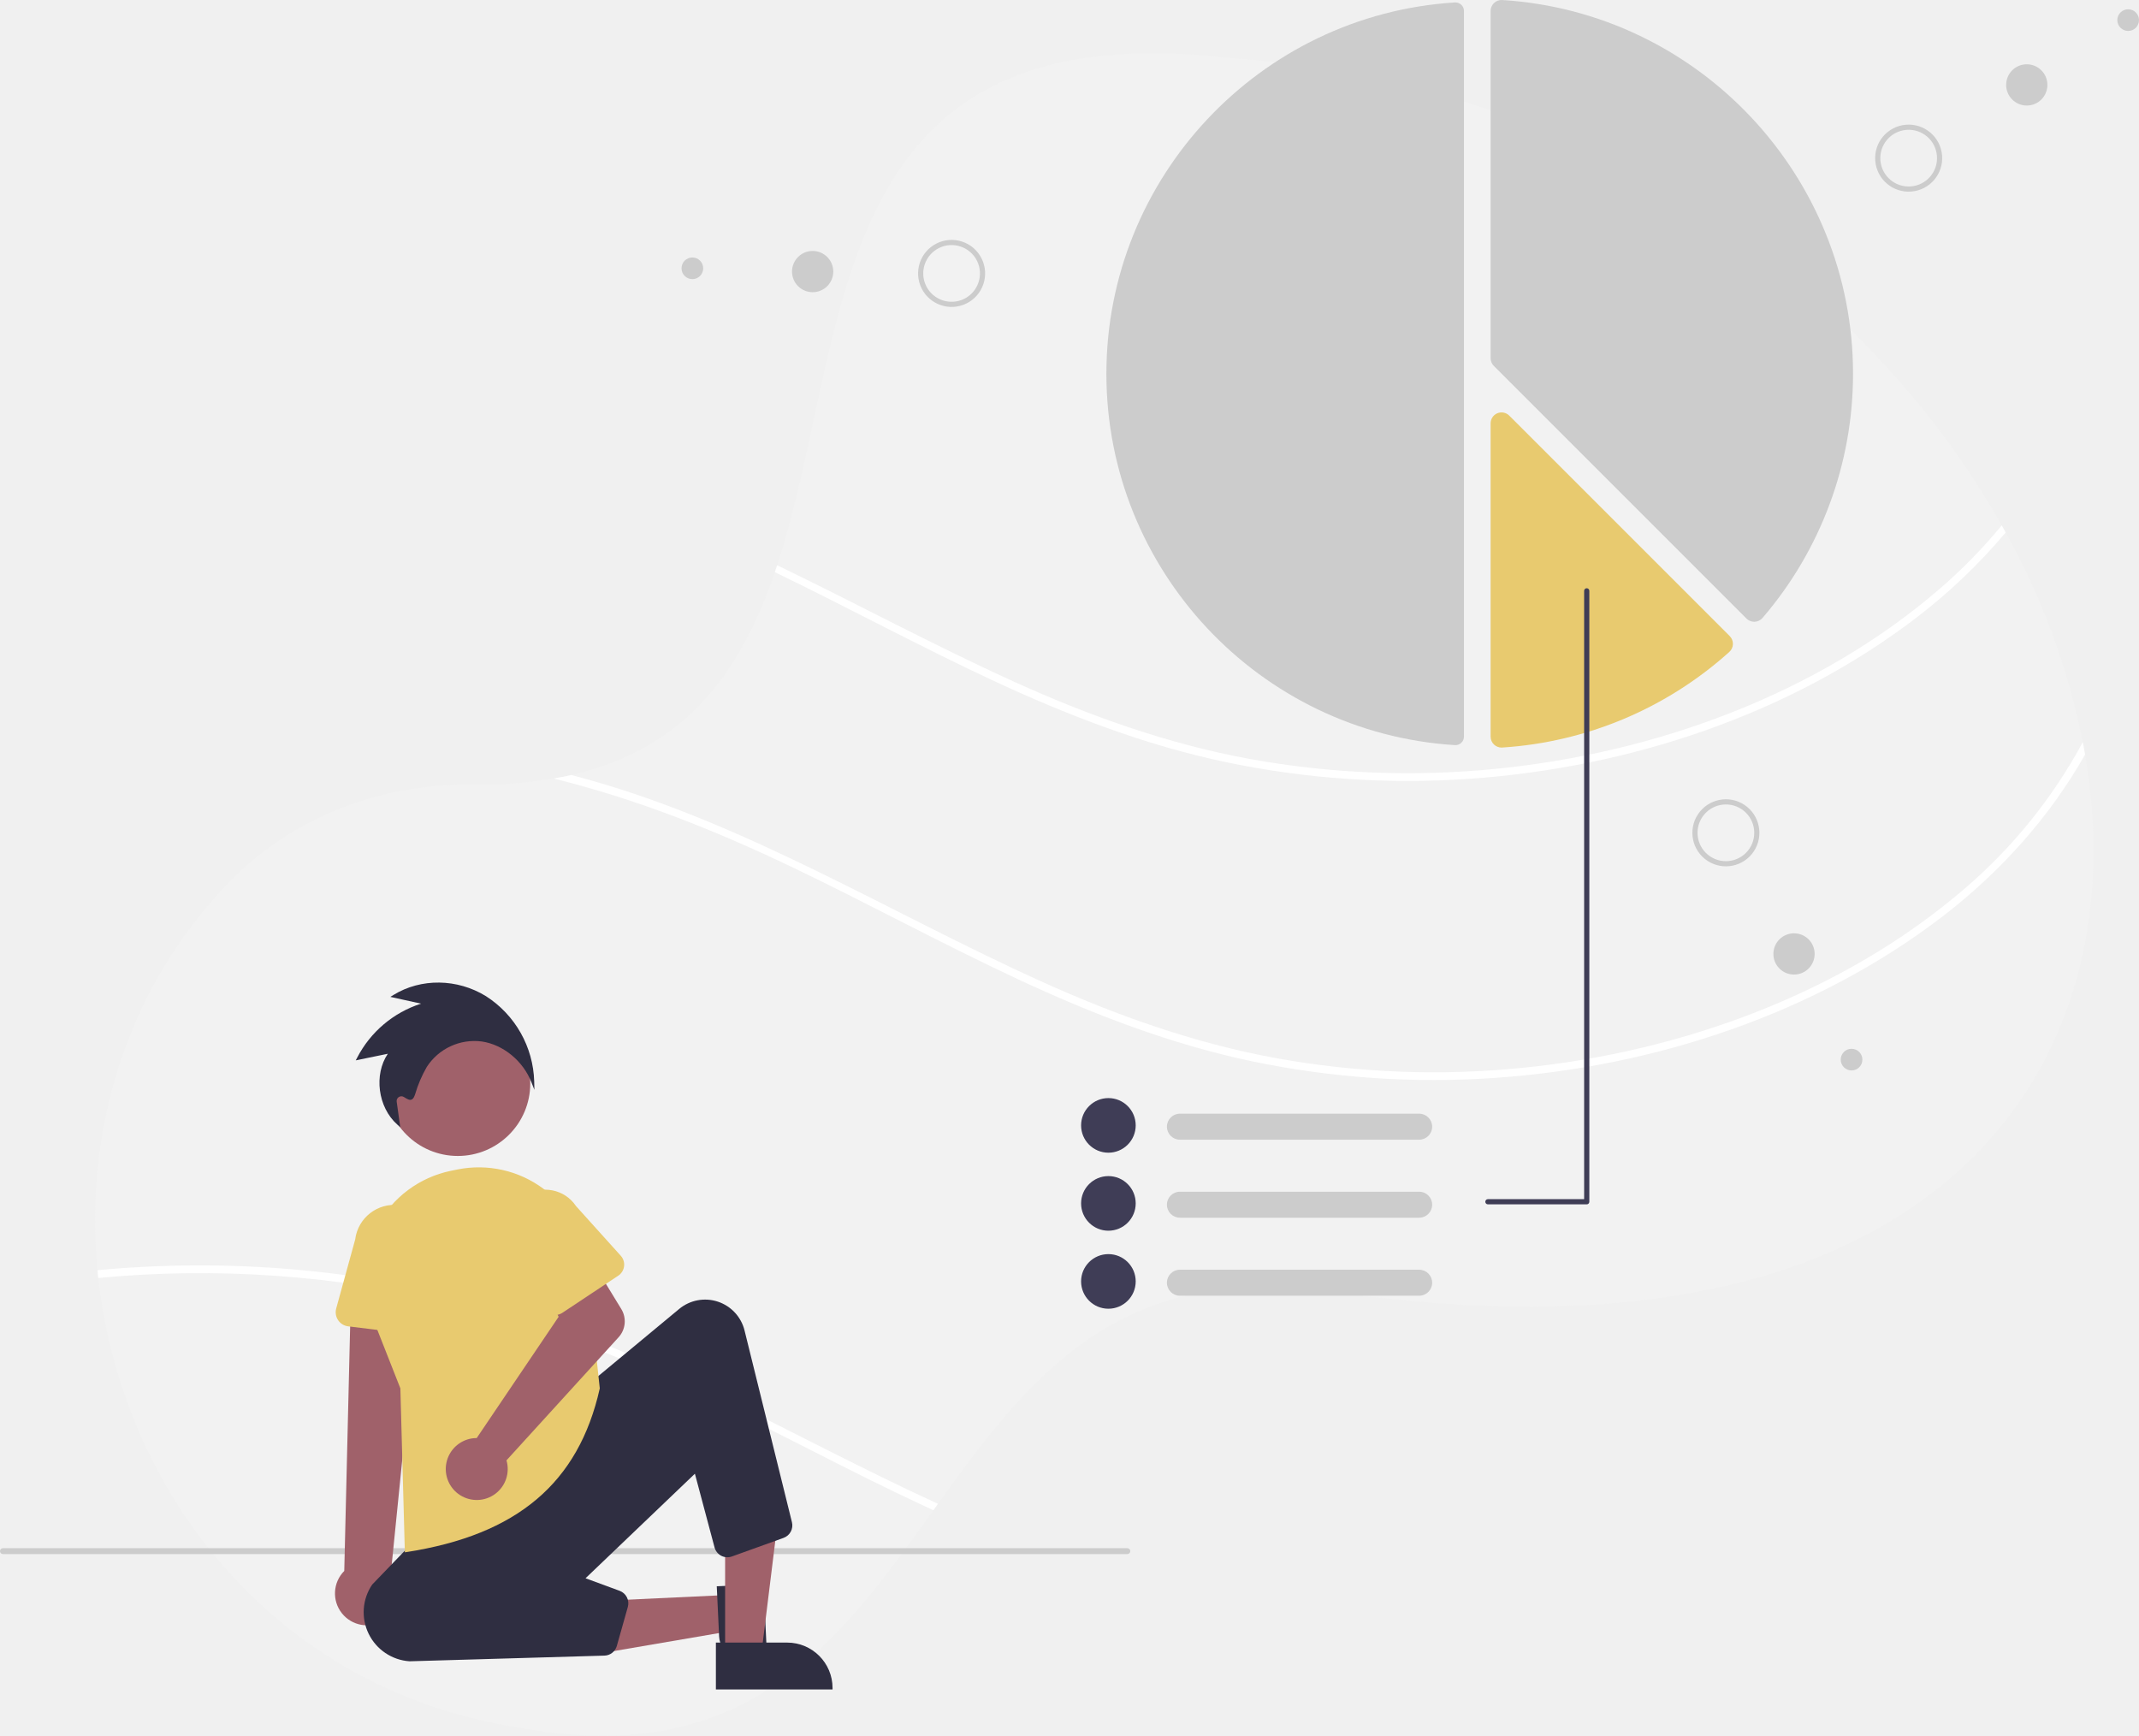
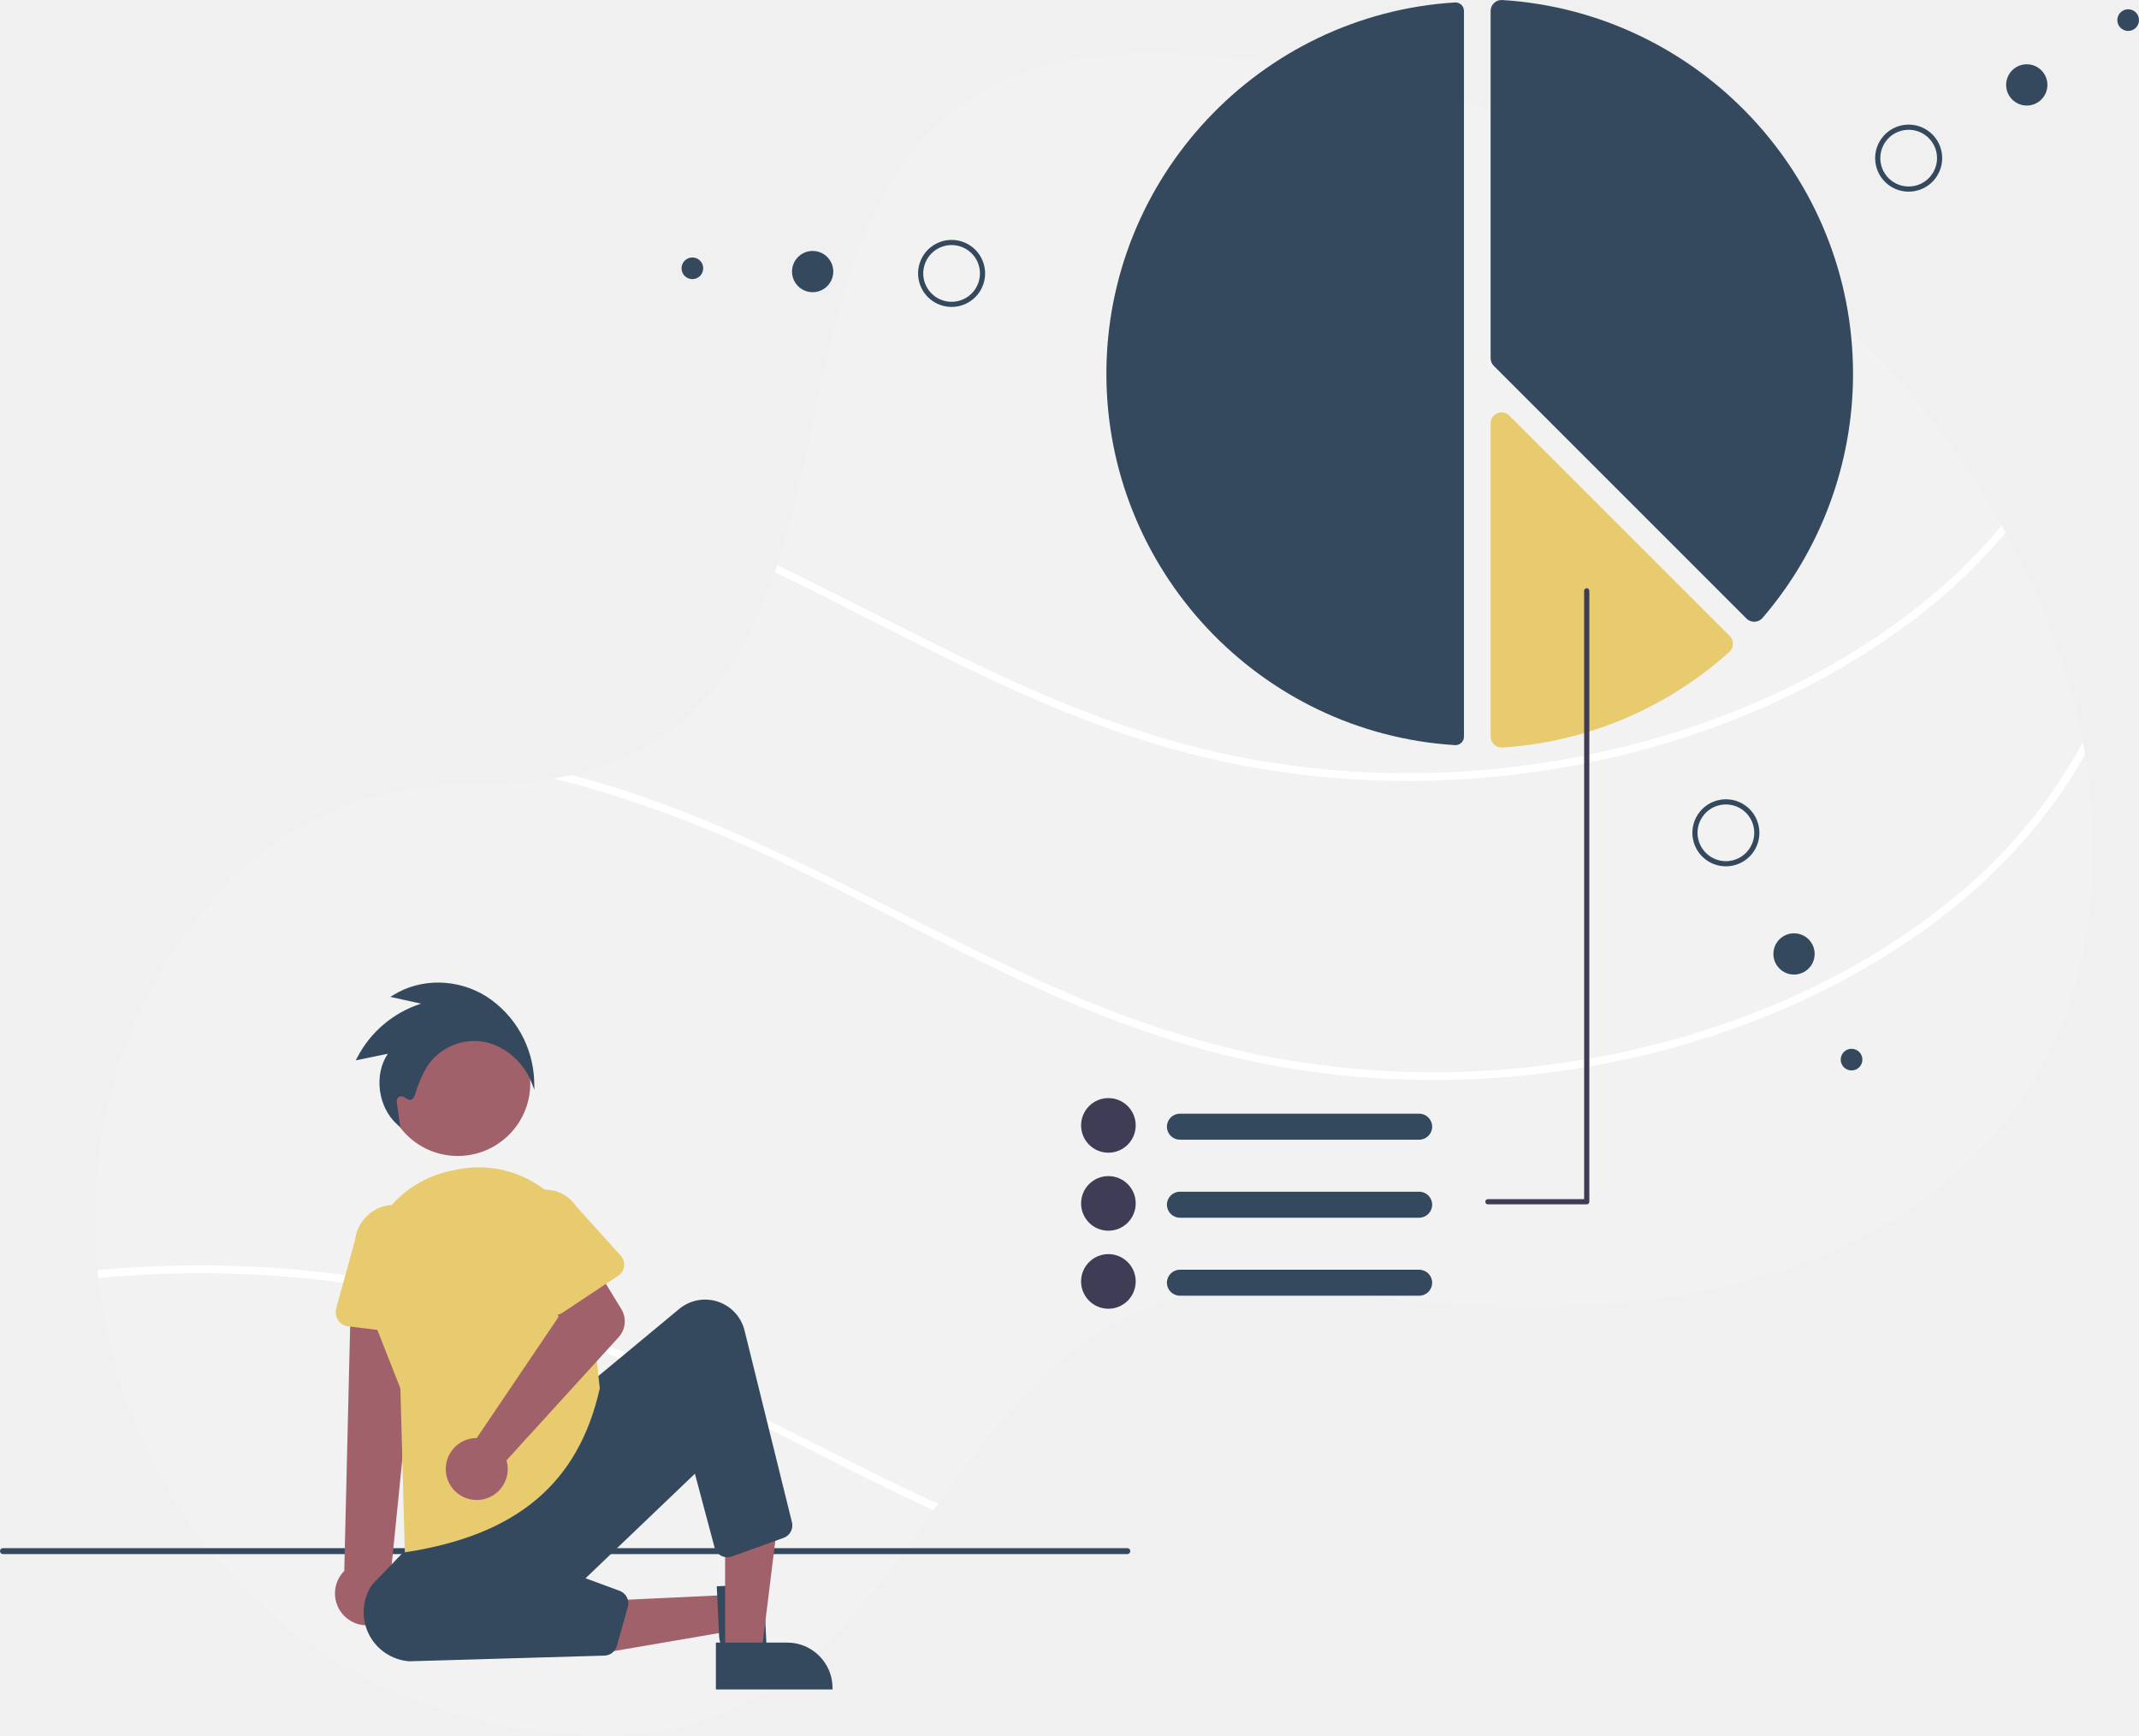
<svg xmlns="http://www.w3.org/2000/svg" id="e45c6247-7ba1-4066-b859-3edfb03c39f5" data-name="Layer 1" width="724.797" height="588.172" viewBox="0 0 724.797 588.172">
  <path d="M930.373,515.185c-.795,1.529-1.625,3.032-2.481,4.526-32.832,57.199-109.208,92.722-238.013,73.921-73.135-11.183-104.281,29.836-134.44,71.85-.516.725-1.031,1.45-1.555,2.175-31.583,44.059-62.852,88.24-141.036,73.554-82.885-13.105-134.038-80.404-141.953-152.254-.096-.874-.183-1.756-.262-2.63-4.447-46.584,9.296-94.819,44.356-131.234,21.178-21.99,51.267-33.671,82.326-33.304a151.325,151.325,0,0,0,27.922-2.071c2.036-.358,4.01-.751,5.932-1.197,39.568-9.042,57.802-35.925,68.985-68.731.262-.778.524-1.555.778-2.341,25.677-78.237,13.804-188.048,153.399-171.894,124.917,9.208,216.591,78.473,261.558,158.387.446.804.891,1.608,1.328,2.411a243.744,243.744,0,0,1,26.14,71.038c.28,1.398.533,2.796.769,4.194C950.485,448.699,946.317,484.772,930.373,515.185Z" transform="translate(-237.6015 -155.9141)" fill="#f2f2f2" />
  <path d="M917.215,336.354a191.296,191.296,0,0,1-30.115,28.752C844.037,398.131,789.494,416.041,735.685,419.798a300.836,300.836,0,0,1-82.579-5.609c-27.608-5.784-53.94-15.971-79.443-27.87-24.804-11.576-48.873-24.629-73.51-36.528.262-.778.524-1.555.778-2.341,26.865,12.93,53.18,27.18,80.36,39.498,25.607,11.611,52.114,21.082,79.836,26.149a299.78,299.78,0,0,0,83.855,3.285c53.661-5.399,108.248-25.197,149.502-60.615a178.512,178.512,0,0,0,21.405-21.824C916.333,334.746,916.779,335.55,917.215,336.354Z" transform="translate(-237.6015 -155.9141)" fill="#fff" />
-   <path d="M730.774,156.736q-.094,0-.188.006C664.37,160.89,612.5,216.161,612.5,282.572c0,66.411,51.87,121.682,118.086,125.829a2.876,2.876,0,0,0,2.168-.779,2.846,2.846,0,0,0,.906-2.094v-245.912a2.886,2.886,0,0,0-2.887-2.88Z" transform="translate(-237.6015 -155.9141)" fill="#ccc" />
-   <path d="M832.015,366.6a3.713,3.713,0,0,1-2.618-1.084l-85.617-85.617a3.673,3.673,0,0,1-1.083-2.614v-117.67a3.66,3.66,0,0,1,1.166-2.692,3.716,3.716,0,0,1,2.782-1.001C813.292,160.097,865.5,215.729,865.5,282.572A126.893,126.893,0,0,1,834.821,365.313a3.717,3.717,0,0,1-2.669,1.285Q832.083,366.601,832.015,366.6Z" transform="translate(-237.6015 -155.9141)" fill="#ccc" />
+   <path d="M730.774,156.736q-.094,0-.188.006C664.37,160.89,612.5,216.161,612.5,282.572c0,66.411,51.87,121.682,118.086,125.829a2.876,2.876,0,0,0,2.168-.779,2.846,2.846,0,0,0,.906-2.094v-245.912a2.886,2.886,0,0,0-2.887-2.88Z" transform="translate(-237.6015 -155.9141)" fill="#34495e" />
+   <path d="M832.015,366.6a3.713,3.713,0,0,1-2.618-1.084l-85.617-85.617a3.673,3.673,0,0,1-1.083-2.614v-117.67a3.66,3.66,0,0,1,1.166-2.692,3.716,3.716,0,0,1,2.782-1.001C813.292,160.097,865.5,215.729,865.5,282.572A126.893,126.893,0,0,1,834.821,365.313a3.717,3.717,0,0,1-2.669,1.285Q832.083,366.601,832.015,366.6Z" transform="translate(-237.6015 -155.9141)" fill="#34495e" />
  <path d="M746.408,409.229a3.727,3.727,0,0,1-2.545-1.007,3.662,3.662,0,0,1-1.167-2.695V299.358a3.697,3.697,0,0,1,6.31-2.614l74.711,74.711a3.704,3.704,0,0,1-.139,5.367,127.174,127.174,0,0,1-76.942,32.399C746.561,409.227,746.484,409.229,746.408,409.229Z" transform="translate(-237.6015 -155.9141)" fill="#E8CA6F" />
  <path d="M944.125,411.585c-11.987,21.256-28.91,40.005-48.288,54.866-43.063,33.025-97.606,50.935-151.415,54.692a300.836,300.836,0,0,1-82.579-5.609c-27.608-5.784-53.94-15.971-79.443-27.87-25.965-12.118-51.136-25.861-76.988-38.205-25.825-12.336-52.368-22.855-80.176-29.74,2.036-.358,4.01-.751,5.932-1.197q2.726.708,5.434,1.468c54.377,15.202,102.368,45.16,153.425,68.303,25.607,11.611,52.114,21.082,79.836,26.149a299.78,299.78,0,0,0,83.855,3.285c53.661-5.399,108.248-25.197,149.502-60.615a174.255,174.255,0,0,0,40.136-49.72C943.635,408.789,943.889,410.187,944.125,411.585Z" transform="translate(-237.6015 -155.9141)" fill="#fff" />
  <path d="M404.277,598.218c53.573,14.975,100.944,44.277,151.162,67.264-.516.725-1.031,1.45-1.555,2.175-1.276-.585-2.542-1.171-3.809-1.765-25.965-12.118-51.136-25.861-76.988-38.205-26.376-12.598-53.495-23.301-81.95-30.177a366.179,366.179,0,0,0-120.243-8.553c-.096-.874-.183-1.756-.262-2.63A368.936,368.936,0,0,1,404.277,598.218Z" transform="translate(-237.6015 -155.9141)" fill="#fff" />
-   <path d="M619.602,682.515h-381a1,1,0,1,1,0-2h381a1,1,0,0,1,0,2Z" transform="translate(-237.6015 -155.9141)" fill="#ccc" />
+   <path d="M619.602,682.515h-381a1,1,0,1,1,0-2h381a1,1,0,0,1,0,2Z" transform="translate(-237.6015 -155.9141)" fill="#34495e" />
  <circle cx="155.119" cy="367.136" r="24.561" fill="#a0616a" />
  <polygon points="247.019 540.442 247.592 552.689 200.629 560.729 199.783 542.655 247.019 540.442" fill="#a0616a" />
-   <path d="M496.345,692.677l1.304,27.841-.499.023a18.991,18.991,0,0,1-11.017-2.665c-2.998-1.911-4.724-4.557-4.86-7.451l0-.001-.796-17.004Z" transform="translate(-237.6015 -155.9141)" fill="#2f2e41" />
+   <path d="M496.345,692.677l1.304,27.841-.499.023a18.991,18.991,0,0,1-11.017-2.665c-2.998-1.911-4.724-4.557-4.86-7.451l0-.001-.796-17.004Z" transform="translate(-237.6015 -155.9141)" fill="#34495e" />
  <polygon points="245.705 560.594 257.965 560.593 263.797 513.305 245.703 513.306 245.705 560.594" fill="#a0616a" />
-   <path d="M480.179,712.505l24.144-.001h.001a15.386,15.386,0,0,1,15.386,15.386v.5l-39.531.001Z" transform="translate(-237.6015 -155.9141)" fill="#2f2e41" />
+   <path d="M480.179,712.505l24.144-.001h.001a15.386,15.386,0,0,1,15.386,15.386v.5l-39.531.001Z" transform="translate(-237.6015 -155.9141)" fill="#34495e" />
  <path d="M367.564,705.053a10.743,10.743,0,0,0,2.501-16.282l9.785-97.354-23.305,1.629-2.29,95.184a10.801,10.801,0,0,0,13.309,16.823Z" transform="translate(-237.6015 -155.9141)" fill="#a0616a" />
  <path d="M379.736,608.292,355.587,605.349a4.817,4.817,0,0,1-4.062-6.058l6.431-23.386a13.377,13.377,0,0,1,26.549,3.314l.63,24.168a4.817,4.817,0,0,1-5.398,4.905Z" transform="translate(-237.6015 -155.9141)" fill="#E8CA6F" />
-   <path d="M376.358,718.843a16.662,16.662,0,0,1-12.635-26.002l15.774-16.376,57.5-51.5,30.74-25.509a13.765,13.765,0,0,1,22.153,7.29L505.951,671.715a4.49,4.49,0,0,1-2.844,5.314L485.598,683.332a4.5,4.5,0,0,1-5.872-3.074l-6.66-24.976L436.008,690.709l11.562,4.256a4.519,4.519,0,0,1,2.777,5.444L446.61,713.647a4.482,4.482,0,0,1-4.2,3.275Z" transform="translate(-237.6015 -155.9141)" fill="#2f2e41" />
+   <path d="M376.358,718.843a16.662,16.662,0,0,1-12.635-26.002l15.774-16.376,57.5-51.5,30.74-25.509a13.765,13.765,0,0,1,22.153,7.29L505.951,671.715a4.49,4.49,0,0,1-2.844,5.314L485.598,683.332a4.5,4.5,0,0,1-5.872-3.074l-6.66-24.976L436.008,690.709l11.562,4.256a4.519,4.519,0,0,1,2.777,5.444L446.61,713.647a4.482,4.482,0,0,1-4.2,3.275Z" transform="translate(-237.6015 -155.9141)" fill="#34495e" />
  <path d="M374.787,681.917l-1.521-55.554-9.594-24.366a36.666,36.666,0,0,1,26.671-49.346q1.185-.246,2.363-.479h0a36.661,36.661,0,0,1,43.623,32.372l4.509,41.822-.018.08c-7.189,31.978-27.992,49.576-65.47,55.384Z" transform="translate(-237.6015 -155.9141)" fill="#E8CA6F" />
  <path d="M397.478,643.328a10.526,10.526,0,0,1,1.653-.123l27.759-41.096-5.257-10.841,15.323-10.072,11.172,18.287a8,8,0,0,1-.912,9.558l-37.992,41.713a10.497,10.497,0,1,1-11.745-7.425Z" transform="translate(-237.6015 -155.9141)" fill="#a0616a" />
  <path d="M424.461,601.345a4.495,4.495,0,0,1-2.861-2.42l-9.6-20.443a12.497,12.497,0,0,1,20.779-13.891l15.168,16.833a4.5,4.5,0,0,1-.853,6.761l-18.931,12.576A4.495,4.495,0,0,1,424.461,601.345Z" transform="translate(-237.6015 -155.9141)" fill="#E8CA6F" />
-   <path d="M718.485,542.101h-81.07a4.406,4.406,0,0,1,0-8.812h81.07a4.406,4.406,0,0,1,0,8.812Z" transform="translate(-237.6015 -155.9141)" fill="#ccc" />
+   <path d="M718.485,542.101h-81.07a4.406,4.406,0,0,1,0-8.812h81.07a4.406,4.406,0,0,1,0,8.812Z" transform="translate(-237.6015 -155.9141)" fill="#34495e" />
  <path d="M613.182,546.507a9.253,9.253,0,1,1,9.253-9.253A9.263,9.263,0,0,1,613.182,546.507Z" transform="translate(-237.6015 -155.9141)" fill="#3f3d56" />
-   <path d="M718.485,568.537h-81.07a4.406,4.406,0,1,1,0-8.812h81.07a4.406,4.406,0,1,1,0,8.812Z" transform="translate(-237.6015 -155.9141)" fill="#ccc" />
+   <path d="M718.485,568.537h-81.07a4.406,4.406,0,1,1,0-8.812h81.07a4.406,4.406,0,1,1,0,8.812Z" transform="translate(-237.6015 -155.9141)" fill="#34495e" />
  <path d="M613.182,572.943a9.253,9.253,0,1,1,9.253-9.253A9.263,9.263,0,0,1,613.182,572.943Z" transform="translate(-237.6015 -155.9141)" fill="#3f3d56" />
-   <path d="M718.485,594.973h-81.07a4.406,4.406,0,0,1,0-8.812h81.07a4.406,4.406,0,0,1,0,8.812Z" transform="translate(-237.6015 -155.9141)" fill="#ccc" />
+   <path d="M718.485,594.973h-81.07a4.406,4.406,0,0,1,0-8.812h81.07a4.406,4.406,0,0,1,0,8.812Z" transform="translate(-237.6015 -155.9141)" fill="#34495e" />
  <path d="M613.182,599.379a9.253,9.253,0,1,1,9.253-9.253A9.263,9.263,0,0,1,613.182,599.379Z" transform="translate(-237.6015 -155.9141)" fill="#3f3d56" />
  <path d="M741.777,564.012h33.485a.881.881,0,0,0,.881-.881V356.12a.881.881,0,1,0-1.762,0V562.25H741.777a.881.881,0,1,0,0,1.762Z" transform="translate(-237.6015 -155.9141)" fill="#3f3d56" />
-   <path d="M885.263,220.82h0a11.358,11.358,0,1,1,10.409-12.233A11.358,11.358,0,0,1,885.263,220.82Zm-.14-1.742h0a9.61,9.61,0,1,0-10.351-8.808A9.61,9.61,0,0,0,885.123,219.078Z" transform="translate(-237.6015 -155.9141)" fill="#ccc" />
-   <circle cx="686.77" cy="28.774" r="6.989" fill="#ccc" />
-   <circle cx="721.125" cy="6.815" r="3.671" fill="#ccc" />
-   <path d="M831.896,444.374a11.358,11.358,0,1,1-3.215-15.737h0A11.37,11.37,0,0,1,831.896,444.374Zm-17.494-11.559a9.61,9.61,0,1,0,13.316-2.72h0A9.621,9.621,0,0,0,814.402,432.815Z" transform="translate(-237.6015 -155.9141)" fill="#ccc" />
-   <circle cx="607.901" cy="323.241" r="6.989" fill="#ccc" />
-   <circle cx="627.397" cy="359.051" r="3.671" fill="#ccc" />
-   <path d="M549.879,253.62a11.358,11.358,0,1,1,15.225,5.117h0A11.37,11.37,0,0,1,549.879,253.62Zm18.777-9.331a9.61,9.61,0,1,0-4.329,12.883h0A9.621,9.621,0,0,0,568.656,244.289Z" transform="translate(-237.6015 -155.9141)" fill="#ccc" />
-   <circle cx="275.365" cy="92.022" r="6.989" fill="#ccc" />
-   <circle cx="234.607" cy="90.915" r="3.671" fill="#ccc" />
-   <path d="M418.676,525.199l-1.024-2.609c-2.824-7.199-9.578-12.732-16.806-13.769a19.208,19.208,0,0,0-18.638,8.642,42.1,42.1,0,0,0-3.932,9.203c-.322.957-.647,1.649-1.271,1.858-.702.253-1.401-.18-2.559-.898a1.602,1.602,0,0,0-2.43,1.578l1.214,8.67-1.016-.904c-6.613-5.886-7.971-16.961-3.194-23.988l-10.871,2.234.49-.935a37.127,37.127,0,0,1,21.644-18.28l-10.413-2.293,1.053-.649c9.325-5.745,21.627-5.583,31.34.403a35.543,35.543,0,0,1,16.356,28.935Z" transform="translate(-237.6015 -155.9141)" fill="#2f2e41" />
+   <path d="M885.263,220.82h0a11.358,11.358,0,1,1,10.409-12.233A11.358,11.358,0,0,1,885.263,220.82Zm-.14-1.742h0a9.61,9.61,0,1,0-10.351-8.808A9.61,9.61,0,0,0,885.123,219.078Z" transform="translate(-237.6015 -155.9141)" fill="#34495e" />
+   <circle cx="686.77" cy="28.774" r="6.989" fill="#34495e" />
+   <circle cx="721.125" cy="6.815" r="3.671" fill="#34495e" />
+   <path d="M831.896,444.374a11.358,11.358,0,1,1-3.215-15.737h0A11.37,11.37,0,0,1,831.896,444.374Zm-17.494-11.559a9.61,9.61,0,1,0,13.316-2.72h0A9.621,9.621,0,0,0,814.402,432.815Z" transform="translate(-237.6015 -155.9141)" fill="#34495e" />
+   <circle cx="607.901" cy="323.241" r="6.989" fill="#34495e" />
+   <circle cx="627.397" cy="359.051" r="3.671" fill="#34495e" />
+   <path d="M549.879,253.62a11.358,11.358,0,1,1,15.225,5.117h0A11.37,11.37,0,0,1,549.879,253.62Zm18.777-9.331a9.61,9.61,0,1,0-4.329,12.883h0A9.621,9.621,0,0,0,568.656,244.289Z" transform="translate(-237.6015 -155.9141)" fill="#34495e" />
+   <circle cx="275.365" cy="92.022" r="6.989" fill="#34495e" />
+   <circle cx="234.607" cy="90.915" r="3.671" fill="#34495e" />
+   <path d="M418.676,525.199l-1.024-2.609c-2.824-7.199-9.578-12.732-16.806-13.769a19.208,19.208,0,0,0-18.638,8.642,42.1,42.1,0,0,0-3.932,9.203c-.322.957-.647,1.649-1.271,1.858-.702.253-1.401-.18-2.559-.898a1.602,1.602,0,0,0-2.43,1.578l1.214,8.67-1.016-.904c-6.613-5.886-7.971-16.961-3.194-23.988l-10.871,2.234.49-.935a37.127,37.127,0,0,1,21.644-18.28l-10.413-2.293,1.053-.649c9.325-5.745,21.627-5.583,31.34.403a35.543,35.543,0,0,1,16.356,28.935Z" transform="translate(-237.6015 -155.9141)" fill="#34495e" />
</svg>
